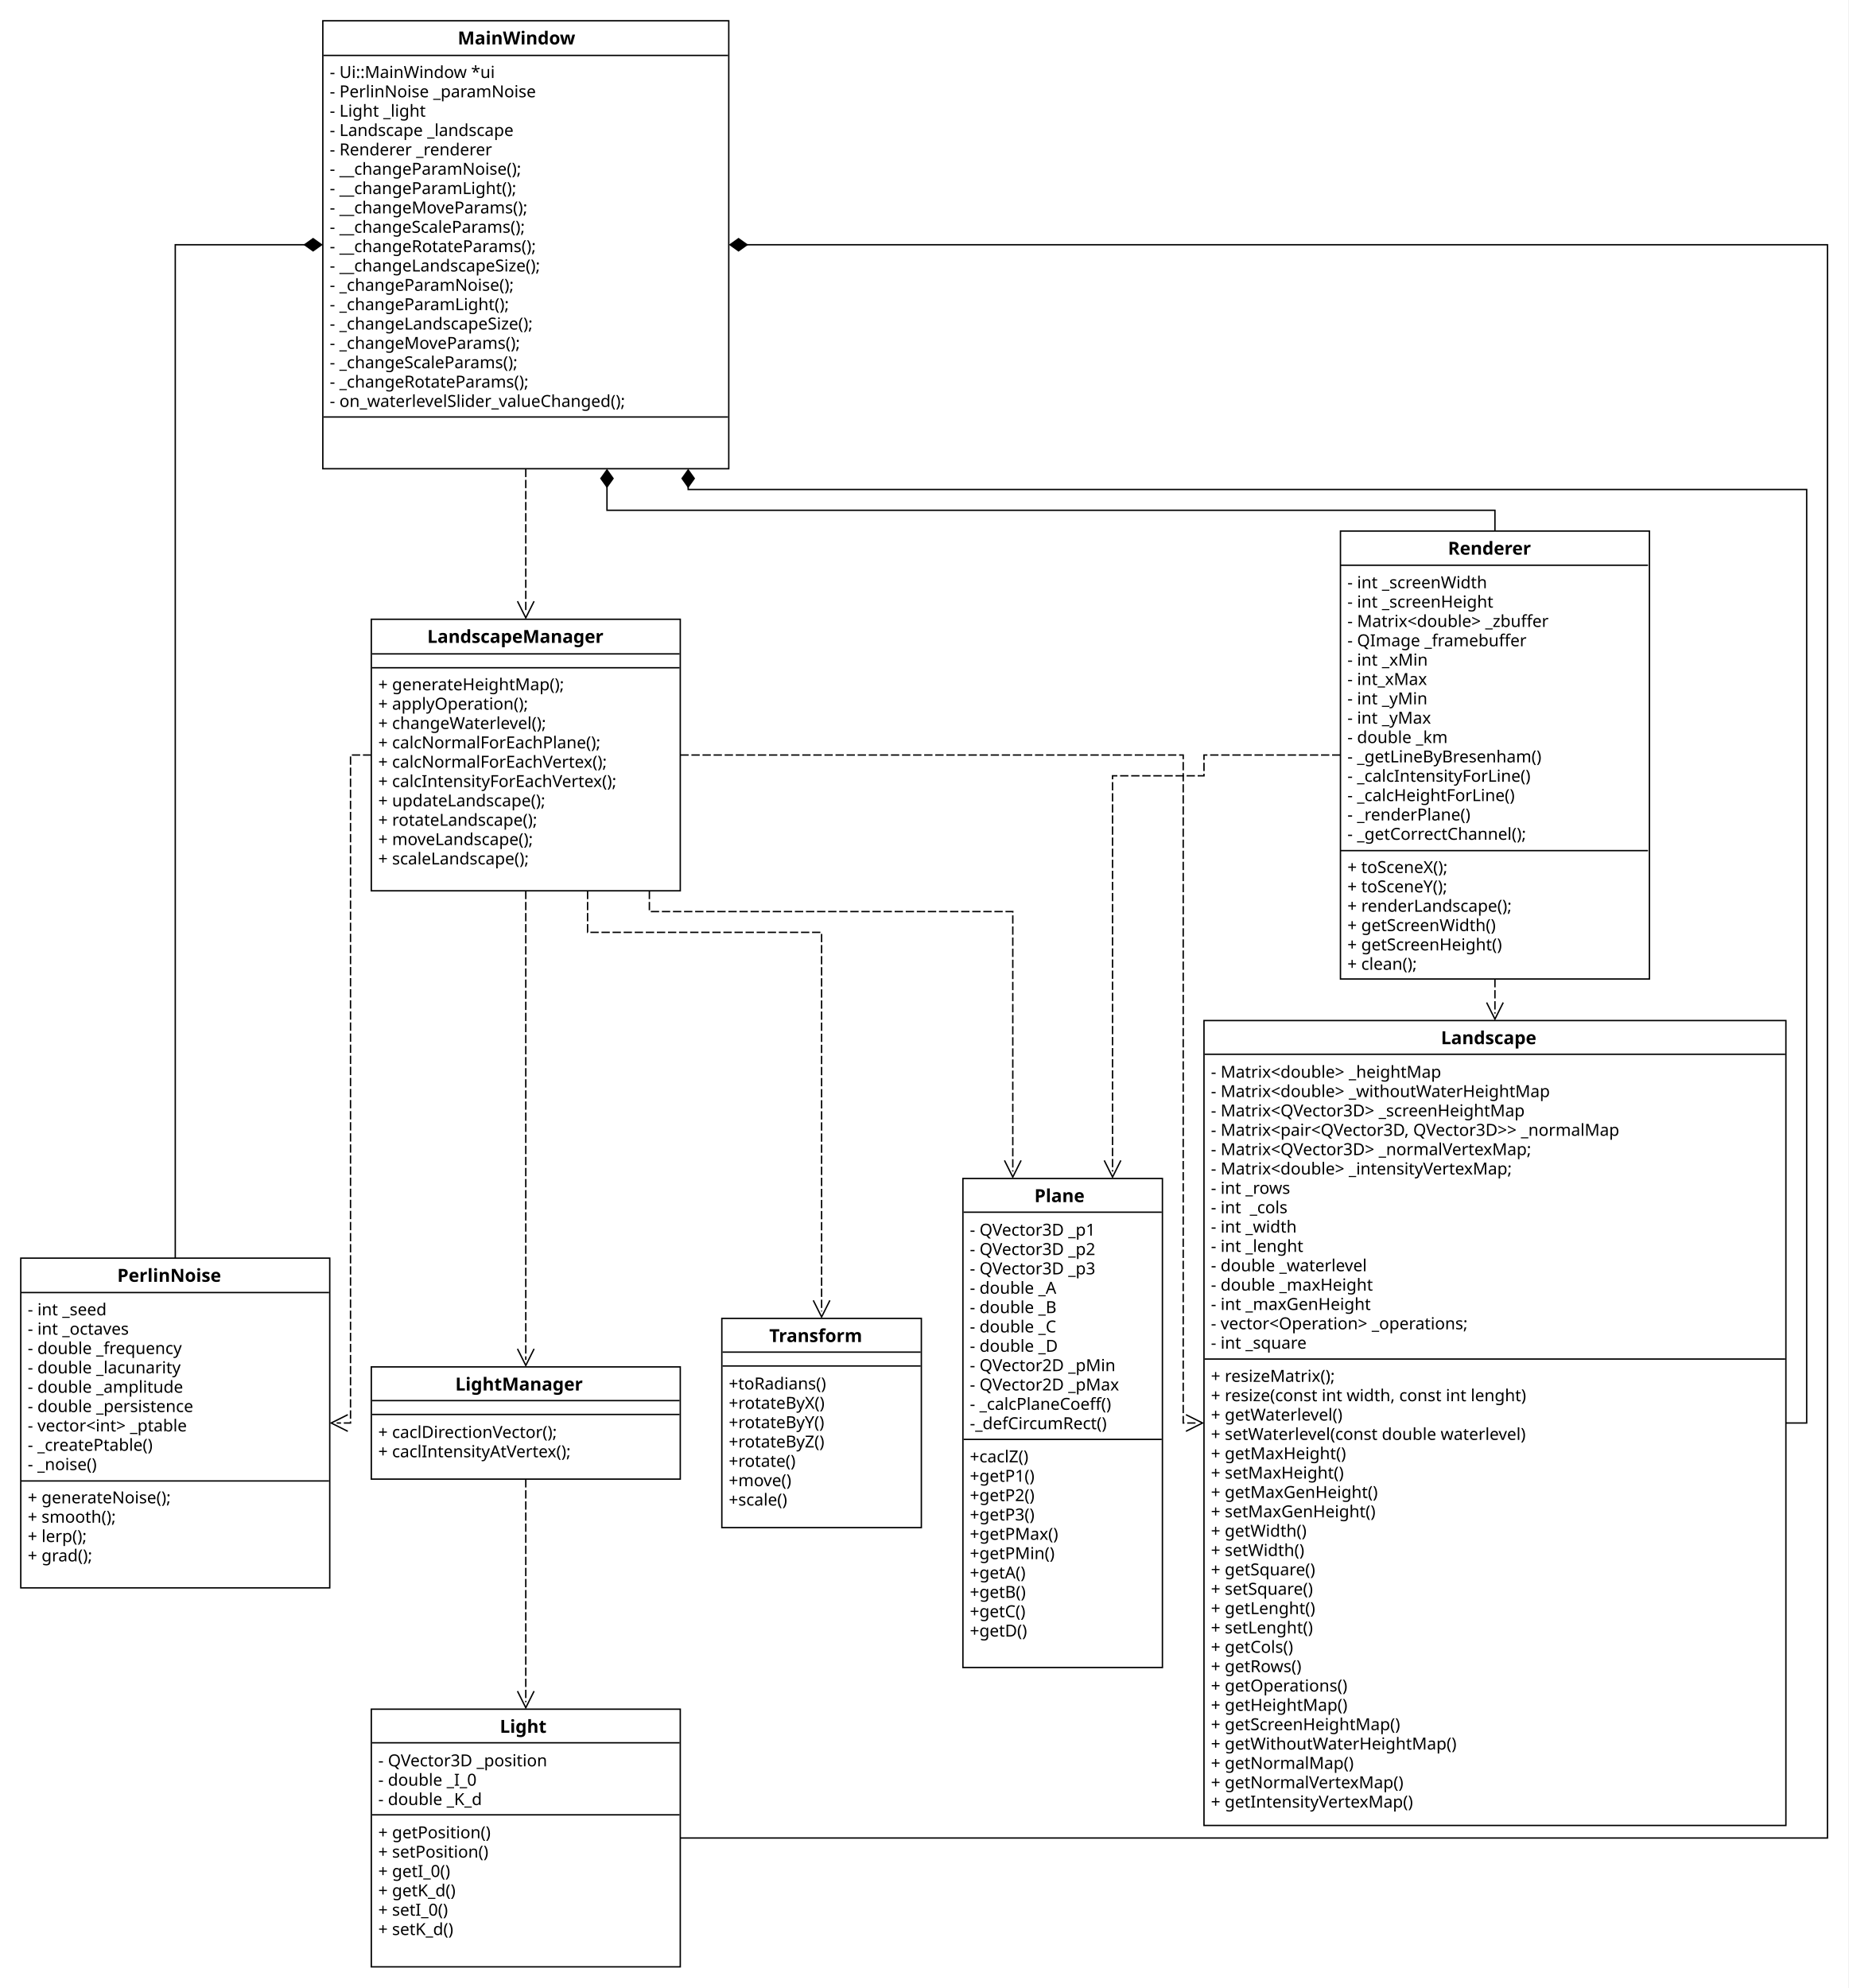
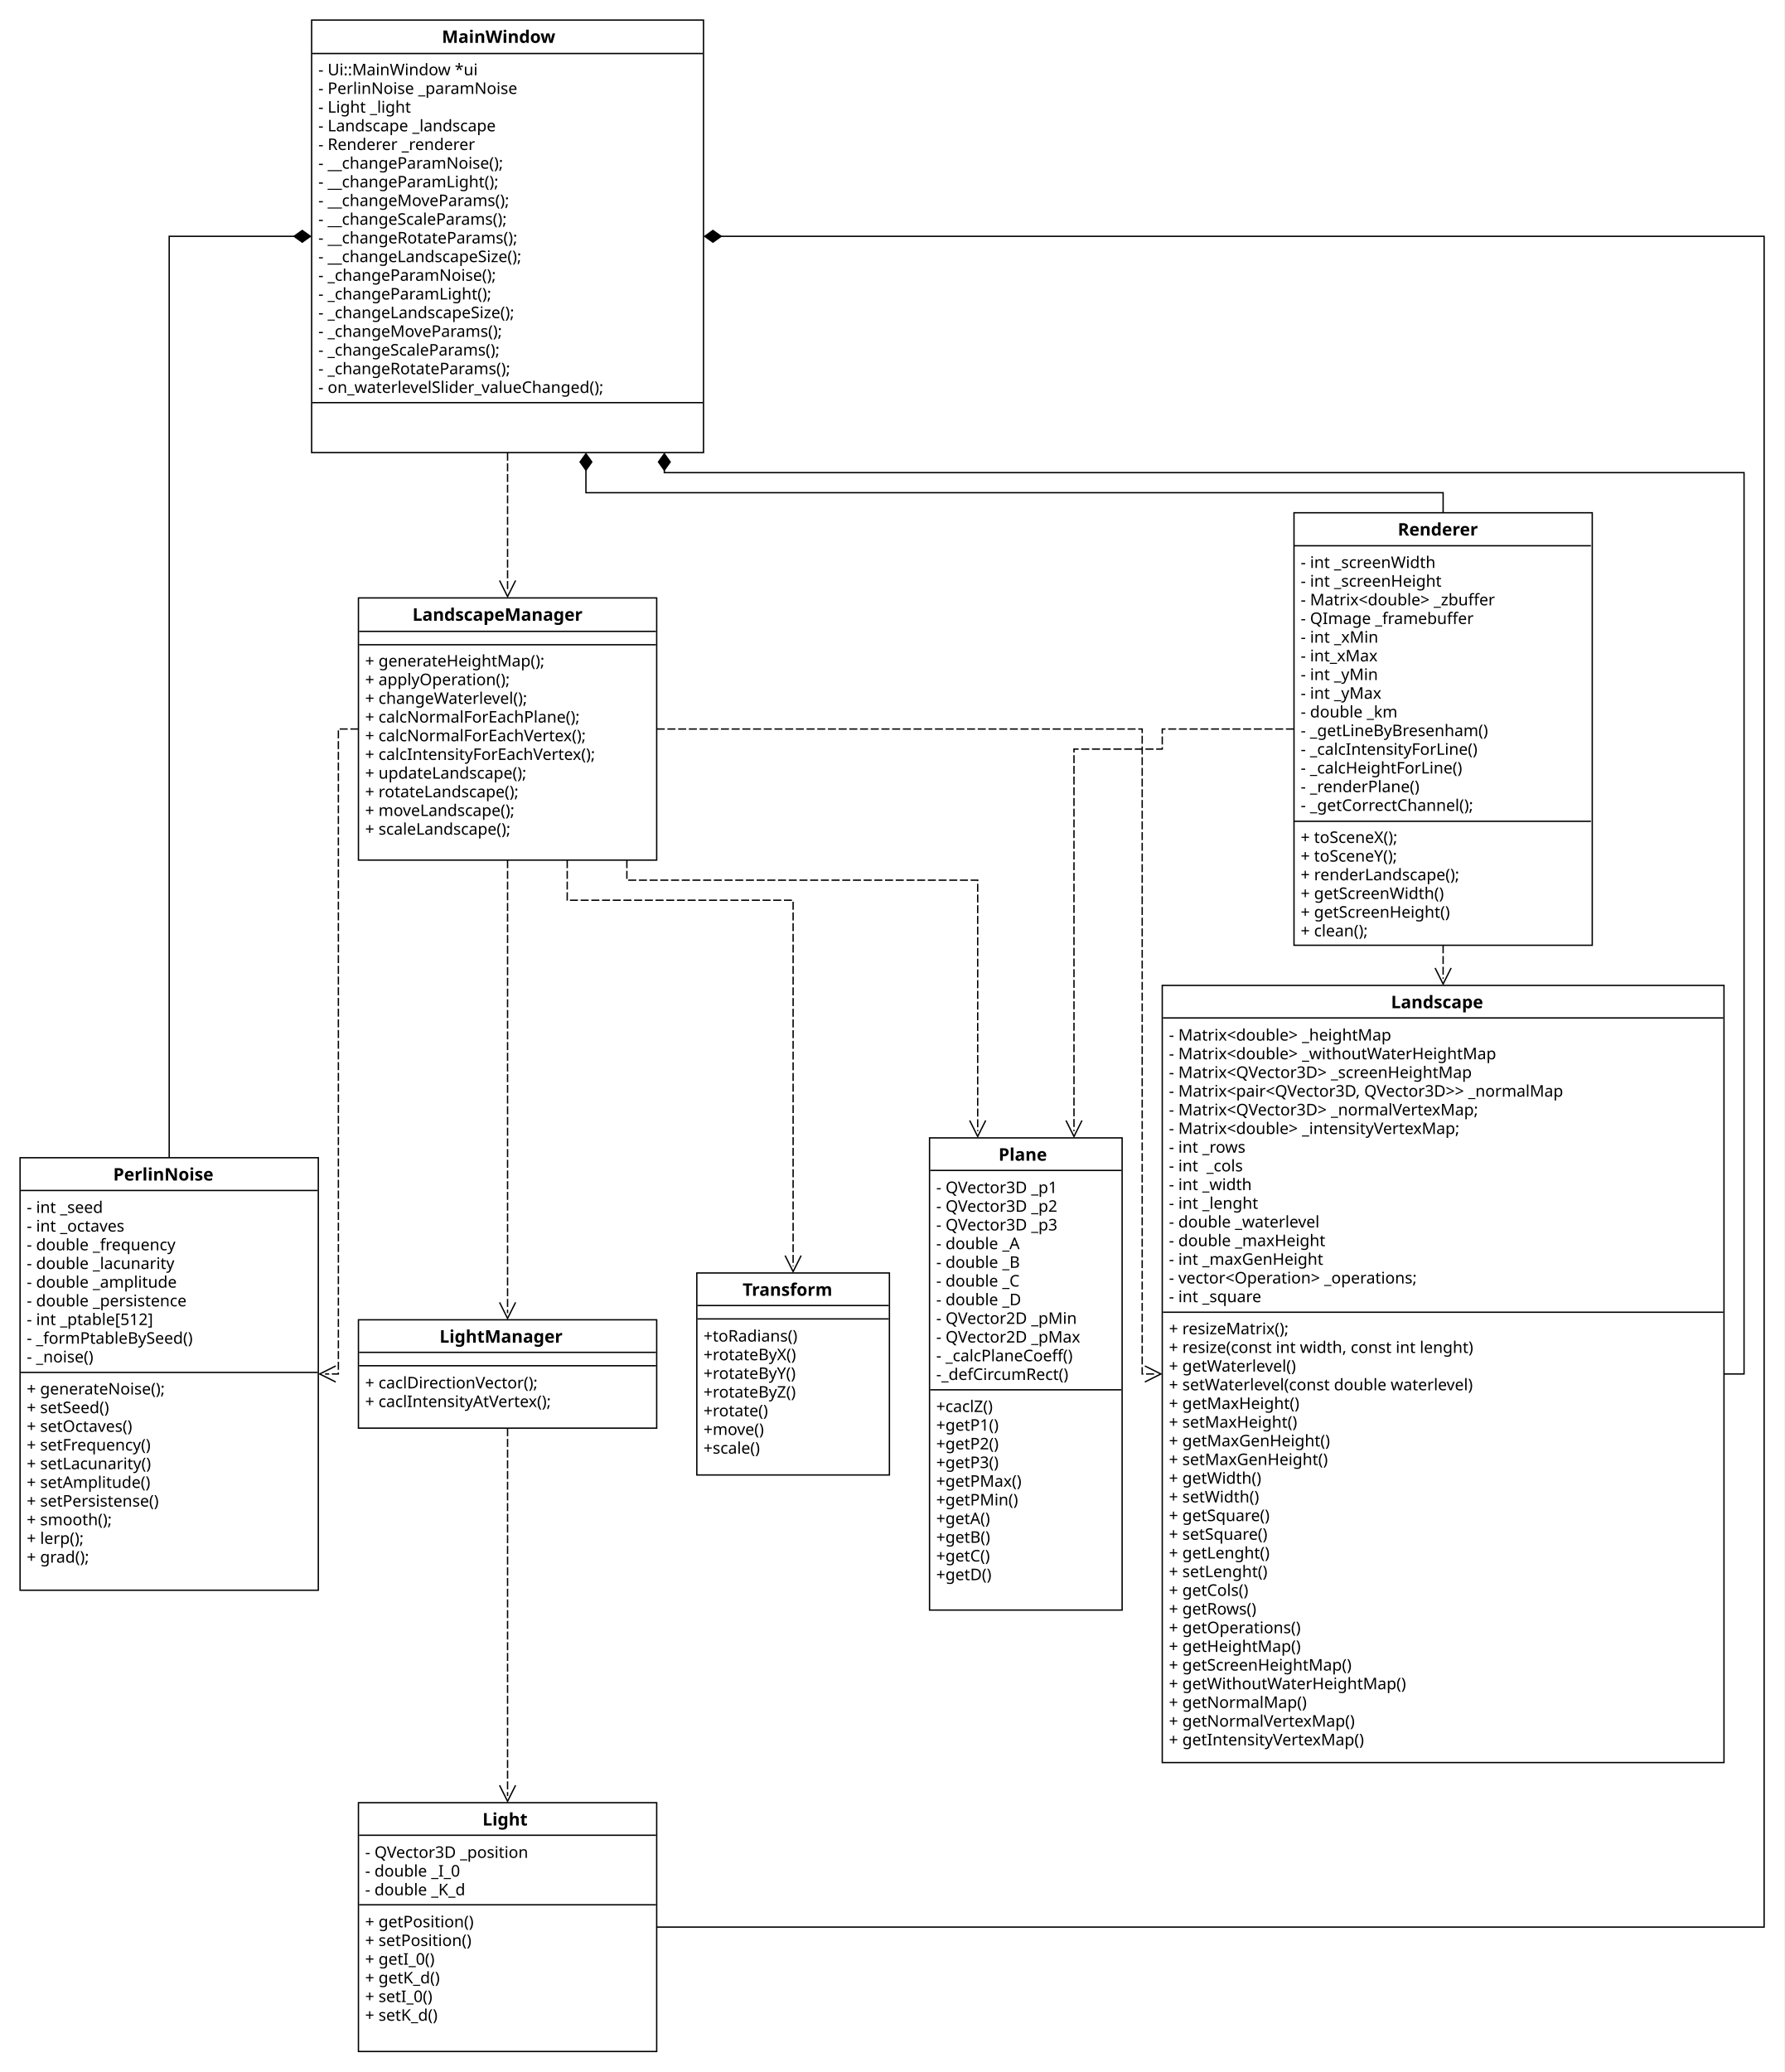
- <svg xmlns="http://www.w3.org/2000/svg" fill-opacity="1" color-rendering="auto" color-interpolation="auto" text-rendering="auto" stroke="black" stroke-linecap="square" width="1334" stroke-miterlimit="10" shape-rendering="auto" stroke-opacity="1" fill="black" stroke-dasharray="none" font-weight="normal" stroke-width="1" height="1435" font-family="'Dialog'" font-style="normal" stroke-linejoin="miter" font-size="12px" stroke-dashoffset="0" image-rendering="auto">
+ <svg xmlns="http://www.w3.org/2000/svg" fill-opacity="1" color-rendering="auto" color-interpolation="auto" text-rendering="auto" stroke="black" stroke-linecap="square" width="1334" stroke-miterlimit="10" shape-rendering="auto" stroke-opacity="1" fill="black" stroke-dasharray="none" font-weight="normal" stroke-width="1" height="1549" font-family="'Dialog'" font-style="normal" stroke-linejoin="miter" font-size="12px" stroke-dashoffset="0" image-rendering="auto">
  <defs id="genericDefs" />
  <g>
    <defs id="defs1">
      <clipPath clipPathUnits="userSpaceOnUse" id="clipPath1">
-         <path d="M0 0 L1334 0 L1334 1435 L0 1435 L0 0 Z" />
+         <path d="M0 0 L1334 0 L1334 1549 L0 1549 L0 0 Z" />
      </clipPath>
      <clipPath clipPathUnits="userSpaceOnUse" id="clipPath2">
-         <path d="M-5 -15 L1329 -15 L1329 1420 L-5 1420 L-5 -15 Z" />
+         <path d="M-5 -15 L1329 -15 L1329 1534 L-5 1534 L-5 -15 Z" />
      </clipPath>
      <clipPath clipPathUnits="userSpaceOnUse" id="clipPath3">
        <path d="M516 936 L516 1087 L660 1087 L660 936 Z" />
      </clipPath>
      <clipPath clipPathUnits="userSpaceOnUse" id="clipPath4">
        <path d="M690 835 L690 1188 L834 1188 L834 835 Z" />
      </clipPath>
      <clipPath clipPathUnits="userSpaceOnUse" id="clipPath5">
-         <path d="M10 893 L10 1131 L233 1131 L233 893 Z" />
+         <path d="M10 850 L10 1173 L233 1173 L233 850 Z" />
      </clipPath>
      <clipPath clipPathUnits="userSpaceOnUse" id="clipPath6">
        <path d="M962 368 L962 691 L1185 691 L1185 368 Z" />
      </clipPath>
      <clipPath clipPathUnits="userSpaceOnUse" id="clipPath7">
-         <path d="M263 1218 L263 1404 L486 1404 L486 1218 Z" />
+         <path d="M263 1332 L263 1518 L486 1518 L486 1332 Z" />
      </clipPath>
      <clipPath clipPathUnits="userSpaceOnUse" id="clipPath8">
        <path d="M263 971 L263 1052 L486 1052 L486 971 Z" />
      </clipPath>
      <clipPath clipPathUnits="userSpaceOnUse" id="clipPath9">
        <path d="M263 431 L263 627 L486 627 L486 431 Z" />
      </clipPath>
      <clipPath clipPathUnits="userSpaceOnUse" id="clipPath10">
        <path d="M864 721 L864 1302 L1284 1302 L1284 721 Z" />
      </clipPath>
      <clipPath clipPathUnits="userSpaceOnUse" id="clipPath11">
        <path d="M228 0 L228 323 L521 323 L521 0 Z" />
      </clipPath>
    </defs>
    <g fill="white" text-rendering="geometricPrecision" shape-rendering="geometricPrecision" transform="translate(5,15)" stroke="white">
-       <rect x="-5" width="1334" height="1435" y="-15" clip-path="url(#clipPath2)" stroke="none" />
+       <rect x="-5" width="1334" height="1549" y="-15" clip-path="url(#clipPath2)" stroke="none" />
    </g>
    <g text-rendering="geometricPrecision" stroke-miterlimit="1.45" shape-rendering="geometricPrecision" transform="matrix(1,0,0,1,5,15)" stroke-linecap="butt">
      <rect fill="none" x="516" width="144" height="151" y="936.667" clip-path="url(#clipPath2)" />
      <text x="550.206" font-size="13px" y="953.734" clip-path="url(#clipPath3)" font-family="sans-serif" stroke="none" font-weight="bold" xml:space="preserve">Transform</text>
      <line stroke-linecap="square" clip-path="url(#clipPath3)" fill="none" x1="517" x2="659" y1="961" y2="961" stroke-miterlimit="10" />
      <line stroke-linecap="square" clip-path="url(#clipPath3)" fill="none" x1="517" x2="659" y1="971" y2="971" stroke-miterlimit="10" />
      <text x="521" xml:space="preserve" y="987.938" clip-path="url(#clipPath3)" font-family="sans-serif" stroke="none">+toRadians()</text>
      <text x="521" xml:space="preserve" y="1001.907" clip-path="url(#clipPath3)" font-family="sans-serif" stroke="none">+rotateByX()</text>
      <text x="521" xml:space="preserve" y="1015.876" clip-path="url(#clipPath3)" font-family="sans-serif" stroke="none">+rotateByY()</text>
      <text x="521" xml:space="preserve" y="1029.844" clip-path="url(#clipPath3)" font-family="sans-serif" stroke="none">+rotateByZ()</text>
      <text x="521" xml:space="preserve" y="1043.813" clip-path="url(#clipPath3)" font-family="sans-serif" stroke="none">+rotate()</text>
      <text x="521" xml:space="preserve" y="1057.782" clip-path="url(#clipPath3)" font-family="sans-serif" stroke="none">+move()</text>
      <text x="521" xml:space="preserve" y="1071.751" clip-path="url(#clipPath3)" font-family="sans-serif" stroke="none">+scale()</text>
      <text x="521" xml:space="preserve" y="1085.719" clip-path="url(#clipPath3)" font-family="sans-serif" stroke="none"> </text>
      <rect fill="none" x="690" width="144" height="353" y="835.667" clip-path="url(#clipPath2)" />
      <text x="741.586" font-size="13px" y="852.734" clip-path="url(#clipPath4)" font-family="sans-serif" stroke="none" font-weight="bold" xml:space="preserve">Plane</text>
      <line stroke-linecap="square" clip-path="url(#clipPath4)" fill="none" x1="691" x2="833" y1="860" y2="860" stroke-miterlimit="10" />
      <text x="695" xml:space="preserve" y="876.938" clip-path="url(#clipPath4)" font-family="sans-serif" stroke="none">- QVector3D _p1</text>
      <text x="695" xml:space="preserve" y="890.907" clip-path="url(#clipPath4)" font-family="sans-serif" stroke="none">- QVector3D _p2</text>
      <text x="695" xml:space="preserve" y="904.876" clip-path="url(#clipPath4)" font-family="sans-serif" stroke="none">- QVector3D _p3</text>
      <text x="695" xml:space="preserve" y="918.844" clip-path="url(#clipPath4)" font-family="sans-serif" stroke="none">- double _A</text>
      <text x="695" xml:space="preserve" y="932.813" clip-path="url(#clipPath4)" font-family="sans-serif" stroke="none">- double _B</text>
      <text x="695" xml:space="preserve" y="946.782" clip-path="url(#clipPath4)" font-family="sans-serif" stroke="none">- double _C</text>
      <text x="695" xml:space="preserve" y="960.751" clip-path="url(#clipPath4)" font-family="sans-serif" stroke="none">- double _D</text>
      <text x="695" xml:space="preserve" y="974.719" clip-path="url(#clipPath4)" font-family="sans-serif" stroke="none">- QVector2D _pMin</text>
      <text x="695" xml:space="preserve" y="988.688" clip-path="url(#clipPath4)" font-family="sans-serif" stroke="none">- QVector2D _pMax</text>
      <text x="695" xml:space="preserve" y="1002.657" clip-path="url(#clipPath4)" font-family="sans-serif" stroke="none">- _calcPlaneCoeff()</text>
      <text x="695" xml:space="preserve" y="1016.626" clip-path="url(#clipPath4)" font-family="sans-serif" stroke="none">-_defCircumRect()</text>
      <line stroke-linecap="square" clip-path="url(#clipPath4)" fill="none" x1="691" x2="833" y1="1024" y2="1024" stroke-miterlimit="10" />
      <text x="695" xml:space="preserve" y="1040.594" clip-path="url(#clipPath4)" font-family="sans-serif" stroke="none">+caclZ()</text>
      <text x="695" xml:space="preserve" y="1054.563" clip-path="url(#clipPath4)" font-family="sans-serif" stroke="none">+getP1()</text>
      <text x="695" xml:space="preserve" y="1068.532" clip-path="url(#clipPath4)" font-family="sans-serif" stroke="none">+getP2()</text>
      <text x="695" xml:space="preserve" y="1082.501" clip-path="url(#clipPath4)" font-family="sans-serif" stroke="none">+getP3()</text>
      <text x="695" xml:space="preserve" y="1096.469" clip-path="url(#clipPath4)" font-family="sans-serif" stroke="none">+getPMax()</text>
      <text x="695" xml:space="preserve" y="1110.438" clip-path="url(#clipPath4)" font-family="sans-serif" stroke="none">+getPMin()</text>
      <text x="695" xml:space="preserve" y="1124.407" clip-path="url(#clipPath4)" font-family="sans-serif" stroke="none">+getA()</text>
      <text x="695" xml:space="preserve" y="1138.376" clip-path="url(#clipPath4)" font-family="sans-serif" stroke="none">+getB()</text>
      <text x="695" xml:space="preserve" y="1152.344" clip-path="url(#clipPath4)" font-family="sans-serif" stroke="none">+getC()</text>
      <text x="695" xml:space="preserve" y="1166.313" clip-path="url(#clipPath4)" font-family="sans-serif" stroke="none">+getD()</text>
-       <rect fill="none" x="10" width="223" height="238" y="893.167" clip-path="url(#clipPath2)" />
-       <text x="79.628" font-size="13px" y="910.234" clip-path="url(#clipPath5)" font-family="sans-serif" stroke="none" font-weight="bold" xml:space="preserve">PerlinNoise</text>
-       <line stroke-linecap="square" clip-path="url(#clipPath5)" fill="none" x1="11" x2="232" y1="918" y2="918" stroke-miterlimit="10" />
-       <text x="15" xml:space="preserve" y="934.438" clip-path="url(#clipPath5)" font-family="sans-serif" stroke="none">- int _seed        </text>
-       <text x="15" xml:space="preserve" y="948.407" clip-path="url(#clipPath5)" font-family="sans-serif" stroke="none">- int _octaves   </text>
-       <text x="15" xml:space="preserve" y="962.376" clip-path="url(#clipPath5)" font-family="sans-serif" stroke="none">- double _frequency  </text>
-       <text x="15" xml:space="preserve" y="976.344" clip-path="url(#clipPath5)" font-family="sans-serif" stroke="none">- double _lacunarity </text>
-       <text x="15" xml:space="preserve" y="990.313" clip-path="url(#clipPath5)" font-family="sans-serif" stroke="none">- double _amplitude</text>
-       <text x="15" xml:space="preserve" y="1004.282" clip-path="url(#clipPath5)" font-family="sans-serif" stroke="none">- double _persistence</text>
-       <text x="15" xml:space="preserve" y="1018.251" clip-path="url(#clipPath5)" font-family="sans-serif" stroke="none">- vector&lt;int&gt; _ptable</text>
-       <text x="15" xml:space="preserve" y="1032.219" clip-path="url(#clipPath5)" font-family="sans-serif" stroke="none">- _createPtable()</text>
-       <text x="15" xml:space="preserve" y="1046.188" clip-path="url(#clipPath5)" font-family="sans-serif" stroke="none">- _noise()</text>
-       <line stroke-linecap="square" clip-path="url(#clipPath5)" fill="none" x1="11" x2="232" y1="1054" y2="1054" stroke-miterlimit="10" />
-       <text x="15" xml:space="preserve" y="1070.157" clip-path="url(#clipPath5)" font-family="sans-serif" stroke="none">+ generateNoise();</text>
-       <text x="15" xml:space="preserve" y="1084.126" clip-path="url(#clipPath5)" font-family="sans-serif" stroke="none">+ smooth();</text>
-       <text x="15" xml:space="preserve" y="1098.094" clip-path="url(#clipPath5)" font-family="sans-serif" stroke="none">+ lerp();</text>
-       <text x="15" xml:space="preserve" y="1112.063" clip-path="url(#clipPath5)" font-family="sans-serif" stroke="none">+ grad();</text>
-       <text x="15" xml:space="preserve" y="1126.032" clip-path="url(#clipPath5)" font-family="sans-serif" stroke="none"> </text>
+       <rect fill="none" x="10" width="223" height="323.333" y="850.5" clip-path="url(#clipPath2)" />
+       <text x="79.628" font-size="13px" y="867.567" clip-path="url(#clipPath5)" font-family="sans-serif" stroke="none" font-weight="bold" xml:space="preserve">PerlinNoise</text>
+       <line stroke-linecap="square" clip-path="url(#clipPath5)" fill="none" x1="11" x2="232" y1="875" y2="875" stroke-miterlimit="10" />
+       <text x="15" xml:space="preserve" y="891.771" clip-path="url(#clipPath5)" font-family="sans-serif" stroke="none">- int _seed        </text>
+       <text x="15" xml:space="preserve" y="905.74" clip-path="url(#clipPath5)" font-family="sans-serif" stroke="none">- int _octaves   </text>
+       <text x="15" xml:space="preserve" y="919.709" clip-path="url(#clipPath5)" font-family="sans-serif" stroke="none">- double _frequency  </text>
+       <text x="15" xml:space="preserve" y="933.678" clip-path="url(#clipPath5)" font-family="sans-serif" stroke="none">- double _lacunarity </text>
+       <text x="15" xml:space="preserve" y="947.646" clip-path="url(#clipPath5)" font-family="sans-serif" stroke="none">- double _amplitude</text>
+       <text x="15" xml:space="preserve" y="961.615" clip-path="url(#clipPath5)" font-family="sans-serif" stroke="none">- double _persistence</text>
+       <text x="15" xml:space="preserve" y="975.584" clip-path="url(#clipPath5)" font-family="sans-serif" stroke="none">- int _ptable[512]</text>
+       <text x="15" xml:space="preserve" y="989.553" clip-path="url(#clipPath5)" font-family="sans-serif" stroke="none">- _formPtableBySeed()</text>
+       <text x="15" xml:space="preserve" y="1003.521" clip-path="url(#clipPath5)" font-family="sans-serif" stroke="none">- _noise()</text>
+       <line stroke-linecap="square" clip-path="url(#clipPath5)" fill="none" x1="11" x2="232" y1="1011" y2="1011" stroke-miterlimit="10" />
+       <text x="15" xml:space="preserve" y="1027.49" clip-path="url(#clipPath5)" font-family="sans-serif" stroke="none">+ generateNoise();</text>
+       <text x="15" xml:space="preserve" y="1041.459" clip-path="url(#clipPath5)" font-family="sans-serif" stroke="none">+ setSeed()</text>
+       <text x="15" xml:space="preserve" y="1055.428" clip-path="url(#clipPath5)" font-family="sans-serif" stroke="none">+ setOctaves() </text>
+       <text x="15" xml:space="preserve" y="1069.397" clip-path="url(#clipPath5)" font-family="sans-serif" stroke="none">+ setFrequency() </text>
+       <text x="15" xml:space="preserve" y="1083.365" clip-path="url(#clipPath5)" font-family="sans-serif" stroke="none">+ setLacunarity() </text>
+       <text x="15" xml:space="preserve" y="1097.334" clip-path="url(#clipPath5)" font-family="sans-serif" stroke="none">+ setAmplitude() </text>
+       <text x="15" xml:space="preserve" y="1111.303" clip-path="url(#clipPath5)" font-family="sans-serif" stroke="none">+ setPersistense() </text>
+       <text x="15" xml:space="preserve" y="1125.272" clip-path="url(#clipPath5)" font-family="sans-serif" stroke="none">+ smooth();</text>
+       <text x="15" xml:space="preserve" y="1139.24" clip-path="url(#clipPath5)" font-family="sans-serif" stroke="none">+ lerp();</text>
+       <text x="15" xml:space="preserve" y="1153.209" clip-path="url(#clipPath5)" font-family="sans-serif" stroke="none">+ grad();</text>
+       <text x="15" xml:space="preserve" y="1167.178" clip-path="url(#clipPath5)" font-family="sans-serif" stroke="none"> </text>
      <rect fill="none" x="962.5" width="223" height="323.333" y="368.333" clip-path="url(#clipPath2)" />
      <text x="1040.078" font-size="13px" y="385.4" clip-path="url(#clipPath6)" font-family="sans-serif" stroke="none" font-weight="bold" xml:space="preserve">Renderer</text>
      <line stroke-linecap="square" clip-path="url(#clipPath6)" fill="none" x1="963" x2="1184" y1="393" y2="393" stroke-miterlimit="10" />
      <text x="967.5" xml:space="preserve" y="409.605" clip-path="url(#clipPath6)" font-family="sans-serif" stroke="none">- int _screenWidth</text>
      <text x="967.5" xml:space="preserve" y="423.574" clip-path="url(#clipPath6)" font-family="sans-serif" stroke="none">- int _screenHeight</text>
      <text x="967.5" xml:space="preserve" y="437.542" clip-path="url(#clipPath6)" font-family="sans-serif" stroke="none">- Matrix&lt;double&gt; _zbuffer</text>
      <text x="967.5" xml:space="preserve" y="451.511" clip-path="url(#clipPath6)" font-family="sans-serif" stroke="none">- QImage _framebuffer</text>
      <text x="967.5" xml:space="preserve" y="465.48" clip-path="url(#clipPath6)" font-family="sans-serif" stroke="none">- int _xMin</text>
      <text x="967.5" xml:space="preserve" y="479.449" clip-path="url(#clipPath6)" font-family="sans-serif" stroke="none">- int_xMax</text>
      <text x="967.5" xml:space="preserve" y="493.417" clip-path="url(#clipPath6)" font-family="sans-serif" stroke="none">- int _yMin</text>
      <text x="967.5" xml:space="preserve" y="507.386" clip-path="url(#clipPath6)" font-family="sans-serif" stroke="none">- int _yMax</text>
      <text x="967.5" xml:space="preserve" y="521.355" clip-path="url(#clipPath6)" font-family="sans-serif" stroke="none">- double _km</text>
      <text x="967.5" xml:space="preserve" y="535.323" clip-path="url(#clipPath6)" font-family="sans-serif" stroke="none">- _getLineByBresenham()</text>
      <text x="967.5" xml:space="preserve" y="549.292" clip-path="url(#clipPath6)" font-family="sans-serif" stroke="none">- _calcIntensityForLine()</text>
      <text x="967.5" xml:space="preserve" y="563.261" clip-path="url(#clipPath6)" font-family="sans-serif" stroke="none">- _calcHeightForLine()</text>
      <text x="967.5" xml:space="preserve" y="577.23" clip-path="url(#clipPath6)" font-family="sans-serif" stroke="none">- _renderPlane()</text>
      <text x="967.5" xml:space="preserve" y="591.198" clip-path="url(#clipPath6)" font-family="sans-serif" stroke="none">- _getCorrectChannel();</text>
      <line stroke-linecap="square" clip-path="url(#clipPath6)" fill="none" x1="963" x2="1184" y1="599" y2="599" stroke-miterlimit="10" />
      <text x="967.5" xml:space="preserve" y="615.167" clip-path="url(#clipPath6)" font-family="sans-serif" stroke="none">+ toSceneX();</text>
      <text x="967.5" xml:space="preserve" y="629.136" clip-path="url(#clipPath6)" font-family="sans-serif" stroke="none">+ toSceneY();</text>
      <text x="967.5" xml:space="preserve" y="643.105" clip-path="url(#clipPath6)" font-family="sans-serif" stroke="none">+ renderLandscape();</text>
      <text x="967.5" xml:space="preserve" y="657.073" clip-path="url(#clipPath6)" font-family="sans-serif" stroke="none">+ getScreenWidth()</text>
      <text x="967.5" xml:space="preserve" y="671.042" clip-path="url(#clipPath6)" font-family="sans-serif" stroke="none">+ getScreenHeight()</text>
      <text x="967.5" xml:space="preserve" y="685.011" clip-path="url(#clipPath6)" font-family="sans-serif" stroke="none">+ clean();</text>
      <text x="967.5" xml:space="preserve" y="698.98" clip-path="url(#clipPath6)" font-family="sans-serif" stroke="none"> </text>
-       <rect fill="none" x="263" width="223" height="186" y="1218.732" clip-path="url(#clipPath2)" />
-       <text x="355.743" font-size="13px" y="1235.799" clip-path="url(#clipPath7)" font-family="sans-serif" stroke="none" font-weight="bold" xml:space="preserve">Light</text>
-       <line stroke-linecap="square" clip-path="url(#clipPath7)" fill="none" x1="264" x2="485" y1="1243" y2="1243" stroke-miterlimit="10" />
-       <text x="268" xml:space="preserve" y="1260.003" clip-path="url(#clipPath7)" font-family="sans-serif" stroke="none">- QVector3D _position</text>
-       <text x="268" xml:space="preserve" y="1273.972" clip-path="url(#clipPath7)" font-family="sans-serif" stroke="none">- double _I_0</text>
-       <text x="268" xml:space="preserve" y="1287.941" clip-path="url(#clipPath7)" font-family="sans-serif" stroke="none">- double _K_d</text>
-       <line stroke-linecap="square" clip-path="url(#clipPath7)" fill="none" x1="264" x2="485" y1="1295" y2="1295" stroke-miterlimit="10" />
-       <text x="268" xml:space="preserve" y="1311.909" clip-path="url(#clipPath7)" font-family="sans-serif" stroke="none">+ getPosition()</text>
-       <text x="268" xml:space="preserve" y="1325.878" clip-path="url(#clipPath7)" font-family="sans-serif" stroke="none">+ setPosition()</text>
-       <text x="268" xml:space="preserve" y="1339.847" clip-path="url(#clipPath7)" font-family="sans-serif" stroke="none">+ getI_0()</text>
-       <text x="268" xml:space="preserve" y="1353.816" clip-path="url(#clipPath7)" font-family="sans-serif" stroke="none">+ getK_d()</text>
-       <text x="268" xml:space="preserve" y="1367.784" clip-path="url(#clipPath7)" font-family="sans-serif" stroke="none">+ setI_0()</text>
-       <text x="268" xml:space="preserve" y="1381.753" clip-path="url(#clipPath7)" font-family="sans-serif" stroke="none">+ setK_d()</text>
-       <text x="268" xml:space="preserve" y="1395.722" clip-path="url(#clipPath7)" font-family="sans-serif" stroke="none"> </text>
+       <rect fill="none" x="263" width="223" height="186" y="1332.667" clip-path="url(#clipPath2)" />
+       <text x="355.743" font-size="13px" y="1349.734" clip-path="url(#clipPath7)" font-family="sans-serif" stroke="none" font-weight="bold" xml:space="preserve">Light</text>
+       <line stroke-linecap="square" clip-path="url(#clipPath7)" fill="none" x1="264" x2="485" y1="1357" y2="1357" stroke-miterlimit="10" />
+       <text x="268" xml:space="preserve" y="1373.938" clip-path="url(#clipPath7)" font-family="sans-serif" stroke="none">- QVector3D _position</text>
+       <text x="268" xml:space="preserve" y="1387.907" clip-path="url(#clipPath7)" font-family="sans-serif" stroke="none">- double _I_0</text>
+       <text x="268" xml:space="preserve" y="1401.876" clip-path="url(#clipPath7)" font-family="sans-serif" stroke="none">- double _K_d</text>
+       <line stroke-linecap="square" clip-path="url(#clipPath7)" fill="none" x1="264" x2="485" y1="1409" y2="1409" stroke-miterlimit="10" />
+       <text x="268" xml:space="preserve" y="1425.844" clip-path="url(#clipPath7)" font-family="sans-serif" stroke="none">+ getPosition()</text>
+       <text x="268" xml:space="preserve" y="1439.813" clip-path="url(#clipPath7)" font-family="sans-serif" stroke="none">+ setPosition()</text>
+       <text x="268" xml:space="preserve" y="1453.782" clip-path="url(#clipPath7)" font-family="sans-serif" stroke="none">+ getI_0()</text>
+       <text x="268" xml:space="preserve" y="1467.751" clip-path="url(#clipPath7)" font-family="sans-serif" stroke="none">+ getK_d()</text>
+       <text x="268" xml:space="preserve" y="1481.719" clip-path="url(#clipPath7)" font-family="sans-serif" stroke="none">+ setI_0()</text>
+       <text x="268" xml:space="preserve" y="1495.688" clip-path="url(#clipPath7)" font-family="sans-serif" stroke="none">+ setK_d()</text>
+       <text x="268" xml:space="preserve" y="1509.657" clip-path="url(#clipPath7)" font-family="sans-serif" stroke="none"> </text>
      <rect fill="none" x="263" width="223" height="81" y="971.667" clip-path="url(#clipPath2)" />
      <text x="323.608" font-size="13px" y="988.734" clip-path="url(#clipPath8)" font-family="sans-serif" stroke="none" font-weight="bold" xml:space="preserve">LightManager</text>
      <line stroke-linecap="square" clip-path="url(#clipPath8)" fill="none" x1="264" x2="485" y1="996" y2="996" stroke-miterlimit="10" />
      <line stroke-linecap="square" clip-path="url(#clipPath8)" fill="none" x1="264" x2="485" y1="1006" y2="1006" stroke-miterlimit="10" />
      <text x="268" xml:space="preserve" y="1022.938" clip-path="url(#clipPath8)" font-family="sans-serif" stroke="none">+ caclDirectionVector();</text>
      <text x="268" xml:space="preserve" y="1036.907" clip-path="url(#clipPath8)" font-family="sans-serif" stroke="none">+ caclIntensityAtVertex();</text>
      <text x="268" xml:space="preserve" y="1050.876" clip-path="url(#clipPath8)" font-family="sans-serif" stroke="none"> </text>
      <rect fill="none" x="263" width="223" height="196" y="432" clip-path="url(#clipPath2)" />
      <text x="303.387" font-size="13px" y="449.067" clip-path="url(#clipPath9)" font-family="sans-serif" stroke="none" font-weight="bold" xml:space="preserve">LandscapeManager</text>
      <line stroke-linecap="square" clip-path="url(#clipPath9)" fill="none" x1="264" x2="485" y1="457" y2="457" stroke-miterlimit="10" />
      <line stroke-linecap="square" clip-path="url(#clipPath9)" fill="none" x1="264" x2="485" y1="467" y2="467" stroke-miterlimit="10" />
      <text x="268" xml:space="preserve" y="483.272" clip-path="url(#clipPath9)" font-family="sans-serif" stroke="none">+ generateHeightMap();</text>
      <text x="268" xml:space="preserve" y="497.24" clip-path="url(#clipPath9)" font-family="sans-serif" stroke="none">+ applyOperation();</text>
      <text x="268" xml:space="preserve" y="511.209" clip-path="url(#clipPath9)" font-family="sans-serif" stroke="none">+ changeWaterlevel();</text>
      <text x="268" xml:space="preserve" y="525.178" clip-path="url(#clipPath9)" font-family="sans-serif" stroke="none">+ calcNormalForEachPlane();</text>
      <text x="268" xml:space="preserve" y="539.146" clip-path="url(#clipPath9)" font-family="sans-serif" stroke="none">+ calcNormalForEachVertex();</text>
      <text x="268" xml:space="preserve" y="553.115" clip-path="url(#clipPath9)" font-family="sans-serif" stroke="none">+ calcIntensityForEachVertex();</text>
      <text x="268" xml:space="preserve" y="567.084" clip-path="url(#clipPath9)" font-family="sans-serif" stroke="none">+ updateLandscape();</text>
      <text x="268" xml:space="preserve" y="581.053" clip-path="url(#clipPath9)" font-family="sans-serif" stroke="none">+ rotateLandscape();</text>
      <text x="268" xml:space="preserve" y="595.021" clip-path="url(#clipPath9)" font-family="sans-serif" stroke="none">+ moveLandscape();</text>
      <text x="268" xml:space="preserve" y="608.99" clip-path="url(#clipPath9)" font-family="sans-serif" stroke="none">+ scaleLandscape();</text>
      <text x="268" xml:space="preserve" y="622.959" clip-path="url(#clipPath9)" font-family="sans-serif" stroke="none"> </text>
      <rect fill="none" x="864" width="420" height="581" y="721.667" clip-path="url(#clipPath2)" />
      <text x="1035.022" font-size="13px" y="738.734" clip-path="url(#clipPath10)" font-family="sans-serif" stroke="none" font-weight="bold" xml:space="preserve">Landscape</text>
      <line stroke-linecap="square" clip-path="url(#clipPath10)" fill="none" x1="865" x2="1283" y1="746" y2="746" stroke-miterlimit="10" />
      <text x="869" xml:space="preserve" y="762.938" clip-path="url(#clipPath10)" font-family="sans-serif" stroke="none">- Matrix&lt;double&gt; _heightMap</text>
      <text x="869" xml:space="preserve" y="776.907" clip-path="url(#clipPath10)" font-family="sans-serif" stroke="none">- Matrix&lt;double&gt; _withoutWaterHeightMap</text>
      <text x="869" xml:space="preserve" y="790.876" clip-path="url(#clipPath10)" font-family="sans-serif" stroke="none">- Matrix&lt;QVector3D&gt; _screenHeightMap</text>
      <text x="869" xml:space="preserve" y="804.844" clip-path="url(#clipPath10)" font-family="sans-serif" stroke="none">- Matrix&lt;pair&lt;QVector3D, QVector3D&gt;&gt; _normalMap</text>
      <text x="869" xml:space="preserve" y="818.813" clip-path="url(#clipPath10)" font-family="sans-serif" stroke="none">- Matrix&lt;QVector3D&gt; _normalVertexMap; </text>
      <text x="869" xml:space="preserve" y="832.782" clip-path="url(#clipPath10)" font-family="sans-serif" stroke="none">- Matrix&lt;double&gt; _intensityVertexMap;</text>
      <text x="869" xml:space="preserve" y="846.751" clip-path="url(#clipPath10)" font-family="sans-serif" stroke="none">- int _rows</text>
      <text x="869" xml:space="preserve" y="860.719" clip-path="url(#clipPath10)" font-family="sans-serif" stroke="none">- int  _cols                 </text>
      <text x="869" xml:space="preserve" y="874.688" clip-path="url(#clipPath10)" font-family="sans-serif" stroke="none">- int _width</text>
      <text x="869" xml:space="preserve" y="888.657" clip-path="url(#clipPath10)" font-family="sans-serif" stroke="none">- int _lenght</text>
      <text x="869" xml:space="preserve" y="902.626" clip-path="url(#clipPath10)" font-family="sans-serif" stroke="none">- double _waterlevel</text>
      <text x="869" xml:space="preserve" y="916.594" clip-path="url(#clipPath10)" font-family="sans-serif" stroke="none">- double _maxHeight</text>
      <text x="869" xml:space="preserve" y="930.563" clip-path="url(#clipPath10)" font-family="sans-serif" stroke="none">- int _maxGenHeight</text>
      <text x="869" xml:space="preserve" y="944.532" clip-path="url(#clipPath10)" font-family="sans-serif" stroke="none">- vector&lt;Operation&gt; _operations;</text>
      <text x="869" xml:space="preserve" y="958.501" clip-path="url(#clipPath10)" font-family="sans-serif" stroke="none">- int _square</text>
      <line stroke-linecap="square" clip-path="url(#clipPath10)" fill="none" x1="865" x2="1283" y1="966" y2="966" stroke-miterlimit="10" />
      <text x="869" xml:space="preserve" y="982.469" clip-path="url(#clipPath10)" font-family="sans-serif" stroke="none">+ resizeMatrix();</text>
      <text x="869" xml:space="preserve" y="996.438" clip-path="url(#clipPath10)" font-family="sans-serif" stroke="none">+ resize(const int width, const int lenght)</text>
      <text x="869" xml:space="preserve" y="1010.407" clip-path="url(#clipPath10)" font-family="sans-serif" stroke="none">+ getWaterlevel()</text>
      <text x="869" xml:space="preserve" y="1024.376" clip-path="url(#clipPath10)" font-family="sans-serif" stroke="none">+ setWaterlevel(const double waterlevel)</text>
      <text x="869" xml:space="preserve" y="1038.344" clip-path="url(#clipPath10)" font-family="sans-serif" stroke="none">+ getMaxHeight()</text>
      <text x="869" xml:space="preserve" y="1052.313" clip-path="url(#clipPath10)" font-family="sans-serif" stroke="none">+ setMaxHeight()</text>
      <text x="869" xml:space="preserve" y="1066.282" clip-path="url(#clipPath10)" font-family="sans-serif" stroke="none">+ getMaxGenHeight()</text>
      <text x="869" xml:space="preserve" y="1080.251" clip-path="url(#clipPath10)" font-family="sans-serif" stroke="none">+ setMaxGenHeight() </text>
      <text x="869" xml:space="preserve" y="1094.219" clip-path="url(#clipPath10)" font-family="sans-serif" stroke="none">+ getWidth()</text>
      <text x="869" xml:space="preserve" y="1108.188" clip-path="url(#clipPath10)" font-family="sans-serif" stroke="none">+ setWidth()</text>
      <text x="869" xml:space="preserve" y="1122.157" clip-path="url(#clipPath10)" font-family="sans-serif" stroke="none">+ getSquare()</text>
      <text x="869" xml:space="preserve" y="1136.126" clip-path="url(#clipPath10)" font-family="sans-serif" stroke="none">+ setSquare()</text>
      <text x="869" xml:space="preserve" y="1150.094" clip-path="url(#clipPath10)" font-family="sans-serif" stroke="none">+ getLenght() </text>
      <text x="869" xml:space="preserve" y="1164.063" clip-path="url(#clipPath10)" font-family="sans-serif" stroke="none">+ setLenght() </text>
      <text x="869" xml:space="preserve" y="1178.032" clip-path="url(#clipPath10)" font-family="sans-serif" stroke="none">+ getCols() </text>
      <text x="869" xml:space="preserve" y="1192.001" clip-path="url(#clipPath10)" font-family="sans-serif" stroke="none">+ getRows() </text>
      <text x="869" xml:space="preserve" y="1205.969" clip-path="url(#clipPath10)" font-family="sans-serif" stroke="none">+ getOperations()</text>
      <text x="869" xml:space="preserve" y="1219.938" clip-path="url(#clipPath10)" font-family="sans-serif" stroke="none">+ getHeightMap()</text>
      <text x="869" xml:space="preserve" y="1233.907" clip-path="url(#clipPath10)" font-family="sans-serif" stroke="none">+ getScreenHeightMap()</text>
      <text x="869" xml:space="preserve" y="1247.876" clip-path="url(#clipPath10)" font-family="sans-serif" stroke="none">+ getWithoutWaterHeightMap()</text>
      <text x="869" xml:space="preserve" y="1261.844" clip-path="url(#clipPath10)" font-family="sans-serif" stroke="none">+ getNormalMap()</text>
      <text x="869" xml:space="preserve" y="1275.813" clip-path="url(#clipPath10)" font-family="sans-serif" stroke="none">+ getNormalVertexMap()</text>
      <text x="869" xml:space="preserve" y="1289.782" clip-path="url(#clipPath10)" font-family="sans-serif" stroke="none">+ getIntensityVertexMap()</text>
      <text x="869" xml:space="preserve" y="1303.751" clip-path="url(#clipPath10)" font-family="sans-serif" stroke="none"> </text>
      <rect fill="none" x="228" width="293" height="323.333" y="0" clip-path="url(#clipPath2)" />
      <text x="325.379" font-size="13px" y="17.067" clip-path="url(#clipPath11)" font-family="sans-serif" stroke="none" font-weight="bold" xml:space="preserve">MainWindow </text>
      <line stroke-linecap="square" clip-path="url(#clipPath11)" fill="none" x1="229" x2="520" y1="25" y2="25" stroke-miterlimit="10" />
      <text x="233" xml:space="preserve" y="41.272" clip-path="url(#clipPath11)" font-family="sans-serif" stroke="none">- Ui::MainWindow *ui</text>
      <text x="233" xml:space="preserve" y="55.24" clip-path="url(#clipPath11)" font-family="sans-serif" stroke="none">- PerlinNoise _paramNoise</text>
      <text x="233" xml:space="preserve" y="69.209" clip-path="url(#clipPath11)" font-family="sans-serif" stroke="none">- Light _light</text>
      <text x="233" xml:space="preserve" y="83.178" clip-path="url(#clipPath11)" font-family="sans-serif" stroke="none">- Landscape _landscape</text>
      <text x="233" xml:space="preserve" y="97.147" clip-path="url(#clipPath11)" font-family="sans-serif" stroke="none">- Renderer _renderer</text>
      <text x="233" xml:space="preserve" y="111.115" clip-path="url(#clipPath11)" font-family="sans-serif" stroke="none">- __changeParamNoise();</text>
      <text x="233" xml:space="preserve" y="125.084" clip-path="url(#clipPath11)" font-family="sans-serif" stroke="none">- __changeParamLight();</text>
      <text x="233" xml:space="preserve" y="139.053" clip-path="url(#clipPath11)" font-family="sans-serif" stroke="none">- __changeMoveParams();</text>
      <text x="233" xml:space="preserve" y="153.022" clip-path="url(#clipPath11)" font-family="sans-serif" stroke="none">- __changeScaleParams();</text>
      <text x="233" xml:space="preserve" y="166.99" clip-path="url(#clipPath11)" font-family="sans-serif" stroke="none">- __changeRotateParams();</text>
      <text x="233" xml:space="preserve" y="180.959" clip-path="url(#clipPath11)" font-family="sans-serif" stroke="none">- __changeLandscapeSize();</text>
      <text x="233" xml:space="preserve" y="194.928" clip-path="url(#clipPath11)" font-family="sans-serif" stroke="none">- _changeParamNoise();</text>
      <text x="233" xml:space="preserve" y="208.897" clip-path="url(#clipPath11)" font-family="sans-serif" stroke="none">- _changeParamLight();</text>
      <text x="233" xml:space="preserve" y="222.865" clip-path="url(#clipPath11)" font-family="sans-serif" stroke="none">- _changeLandscapeSize();</text>
      <text x="233" xml:space="preserve" y="236.834" clip-path="url(#clipPath11)" font-family="sans-serif" stroke="none">- _changeMoveParams();</text>
      <text x="233" xml:space="preserve" y="250.803" clip-path="url(#clipPath11)" font-family="sans-serif" stroke="none">- _changeScaleParams();</text>
      <text x="233" xml:space="preserve" y="264.772" clip-path="url(#clipPath11)" font-family="sans-serif" stroke="none">- _changeRotateParams();</text>
      <text x="233" xml:space="preserve" y="278.74" clip-path="url(#clipPath11)" font-family="sans-serif" stroke="none">- on_waterlevelSlider_valueChanged();</text>
      <line stroke-linecap="square" clip-path="url(#clipPath11)" fill="none" x1="229" x2="520" y1="286" y2="286" stroke-miterlimit="10" />
      <path fill="none" stroke-dasharray="6,2" d="M962.452 530 L864 530 L864 545 L798 545 L798 830.631" clip-path="url(#clipPath2)" />
      <path stroke-dasharray="6,2" d="M798 834.631 L804 822.631 L798 834.631 L792 822.631 Z" clip-path="url(#clipPath2)" stroke="none" />
      <path fill="none" stroke-miterlimit="10" d="M798 834.631 L804 822.631 L798 834.631 L792 822.631 Z" clip-path="url(#clipPath2)" stroke-linecap="square" />
-       <path fill="none" stroke-dasharray="6,2" d="M374.5 1052.707 L374.5 1213.691" clip-path="url(#clipPath2)" />
-       <path stroke-dasharray="6,2" d="M374.5 1217.691 L380.5 1205.691 L374.5 1217.691 L368.5 1205.691 Z" clip-path="url(#clipPath2)" stroke="none" />
-       <path fill="none" stroke-miterlimit="10" d="M374.5 1217.691 L380.5 1205.691 L374.5 1217.691 L368.5 1205.691 Z" clip-path="url(#clipPath2)" stroke-linecap="square" />
+       <path fill="none" stroke-dasharray="6,2" d="M374.5 1052.701 L374.5 1327.632" clip-path="url(#clipPath2)" />
+       <path stroke-dasharray="6,2" d="M374.5 1331.632 L380.5 1319.632 L374.5 1331.632 L368.5 1319.632 Z" clip-path="url(#clipPath2)" stroke="none" />
+       <path fill="none" stroke-miterlimit="10" d="M374.5 1331.632 L380.5 1319.632 L374.5 1331.632 L368.5 1319.632 Z" clip-path="url(#clipPath2)" stroke-linecap="square" />
      <path fill="none" stroke-dasharray="6,2" d="M419.1 628.029 L419.1 658 L588 658 L588 931.633" clip-path="url(#clipPath2)" />
      <path stroke-dasharray="6,2" d="M588 935.633 L594 923.633 L588 935.633 L582 923.633 Z" clip-path="url(#clipPath2)" stroke="none" />
      <path fill="none" stroke-miterlimit="10" d="M588 935.633 L594 923.633 L588 935.633 L582 923.633 Z" clip-path="url(#clipPath2)" stroke-linecap="square" />
      <path fill="none" stroke-dasharray="6,2" d="M463.7 628.029 L463.7 643 L726 643 L726 830.62" clip-path="url(#clipPath2)" />
      <path stroke-dasharray="6,2" d="M726 834.62 L732 822.62 L726 834.62 L720 822.62 Z" clip-path="url(#clipPath2)" stroke="none" />
      <path fill="none" stroke-miterlimit="10" d="M726 834.62 L732 822.62 L726 834.62 L720 822.62 Z" clip-path="url(#clipPath2)" stroke-linecap="square" />
      <path fill="none" stroke-dasharray="6,2" d="M374.5 628.042 L374.5 966.625" clip-path="url(#clipPath2)" />
      <path stroke-dasharray="6,2" d="M374.5 970.625 L380.5 958.625 L374.5 970.625 L368.5 958.625 Z" clip-path="url(#clipPath2)" stroke="none" />
      <path fill="none" stroke-miterlimit="10" d="M374.5 970.625 L380.5 958.625 L374.5 970.625 L368.5 958.625 Z" clip-path="url(#clipPath2)" stroke-linecap="square" />
      <path fill="none" stroke-dasharray="6,2" d="M262.971 530 L248 530 L248 1012.167 L238.029 1012.167" clip-path="url(#clipPath2)" />
      <path stroke-dasharray="6,2" d="M234.029 1012.167 L246.029 1018.167 L234.029 1012.167 L246.029 1006.167 Z" clip-path="url(#clipPath2)" stroke="none" />
      <path fill="none" stroke-miterlimit="10" d="M234.029 1012.167 L246.029 1018.167 L234.029 1012.167 L246.029 1006.167 Z" clip-path="url(#clipPath2)" stroke-linecap="square" />
      <path fill="none" stroke-dasharray="6,2" d="M1074 691.696 L1074 716.637" clip-path="url(#clipPath2)" />
      <path stroke-dasharray="6,2" d="M1074 720.637 L1080 708.637 L1074 720.637 L1068 708.637 Z" clip-path="url(#clipPath2)" stroke="none" />
      <path fill="none" stroke-miterlimit="10" d="M1074 720.637 L1080 708.637 L1074 720.637 L1068 708.637 Z" clip-path="url(#clipPath2)" stroke-linecap="square" />
      <path fill="none" stroke-dasharray="6,2" d="M486.044 530 L849 530 L849 1012.167 L858.971 1012.167" clip-path="url(#clipPath2)" />
      <path stroke-dasharray="6,2" d="M862.971 1012.167 L850.971 1006.167 L862.971 1012.167 L850.971 1018.167 Z" clip-path="url(#clipPath2)" stroke="none" />
      <path fill="none" stroke-miterlimit="10" d="M862.971 1012.167 L850.971 1006.167 L862.971 1012.167 L850.971 1018.167 Z" clip-path="url(#clipPath2)" stroke-linecap="square" />
      <path fill="none" d="M491.7 330.363 L491.7 338.333 L1299 338.333 L1299 1012.167 L1284.029 1012.167" clip-path="url(#clipPath2)" />
      <path d="M491.7 323.363 L496.7 330.363 L491.7 337.363 L486.7 330.363 Z" clip-path="url(#clipPath2)" stroke="none" />
      <path fill="none" d="M433.1 330.363 L433.1 353.333 L1074 353.333 L1074 368.304" clip-path="url(#clipPath2)" />
      <path d="M433.1 323.363 L438.1 330.363 L433.1 337.363 L428.1 330.363 Z" clip-path="url(#clipPath2)" stroke="none" />
-       <path fill="none" d="M220.974 161.667 L121.5 161.667 L121.5 893.122" clip-path="url(#clipPath2)" />
+       <path fill="none" d="M220.974 161.667 L121.5 161.667 L121.5 850.458" clip-path="url(#clipPath2)" />
      <path d="M227.974 161.667 L220.974 166.667 L213.974 161.667 L220.974 156.667 Z" clip-path="url(#clipPath2)" stroke="none" />
-       <path fill="none" d="M528.048 161.667 L1314 161.667 L1314 1311.732 L486.025 1311.732" clip-path="url(#clipPath2)" />
+       <path fill="none" d="M528.048 161.667 L1314 161.667 L1314 1425.667 L486.025 1425.667" clip-path="url(#clipPath2)" />
      <path d="M521.048 161.667 L528.048 156.667 L535.048 161.667 L528.048 166.667 Z" clip-path="url(#clipPath2)" stroke="none" />
      <path fill="none" stroke-dasharray="6,2" d="M374.5 323.36 L374.5 426.974" clip-path="url(#clipPath2)" />
      <path stroke-dasharray="6,2" d="M374.5 430.974 L380.5 418.974 L374.5 430.974 L368.5 418.974 Z" clip-path="url(#clipPath2)" stroke="none" />
      <path fill="none" stroke-miterlimit="10" d="M374.5 430.974 L380.5 418.974 L374.5 430.974 L368.5 418.974 Z" clip-path="url(#clipPath2)" stroke-linecap="square" />
    </g>
  </g>
</svg>
